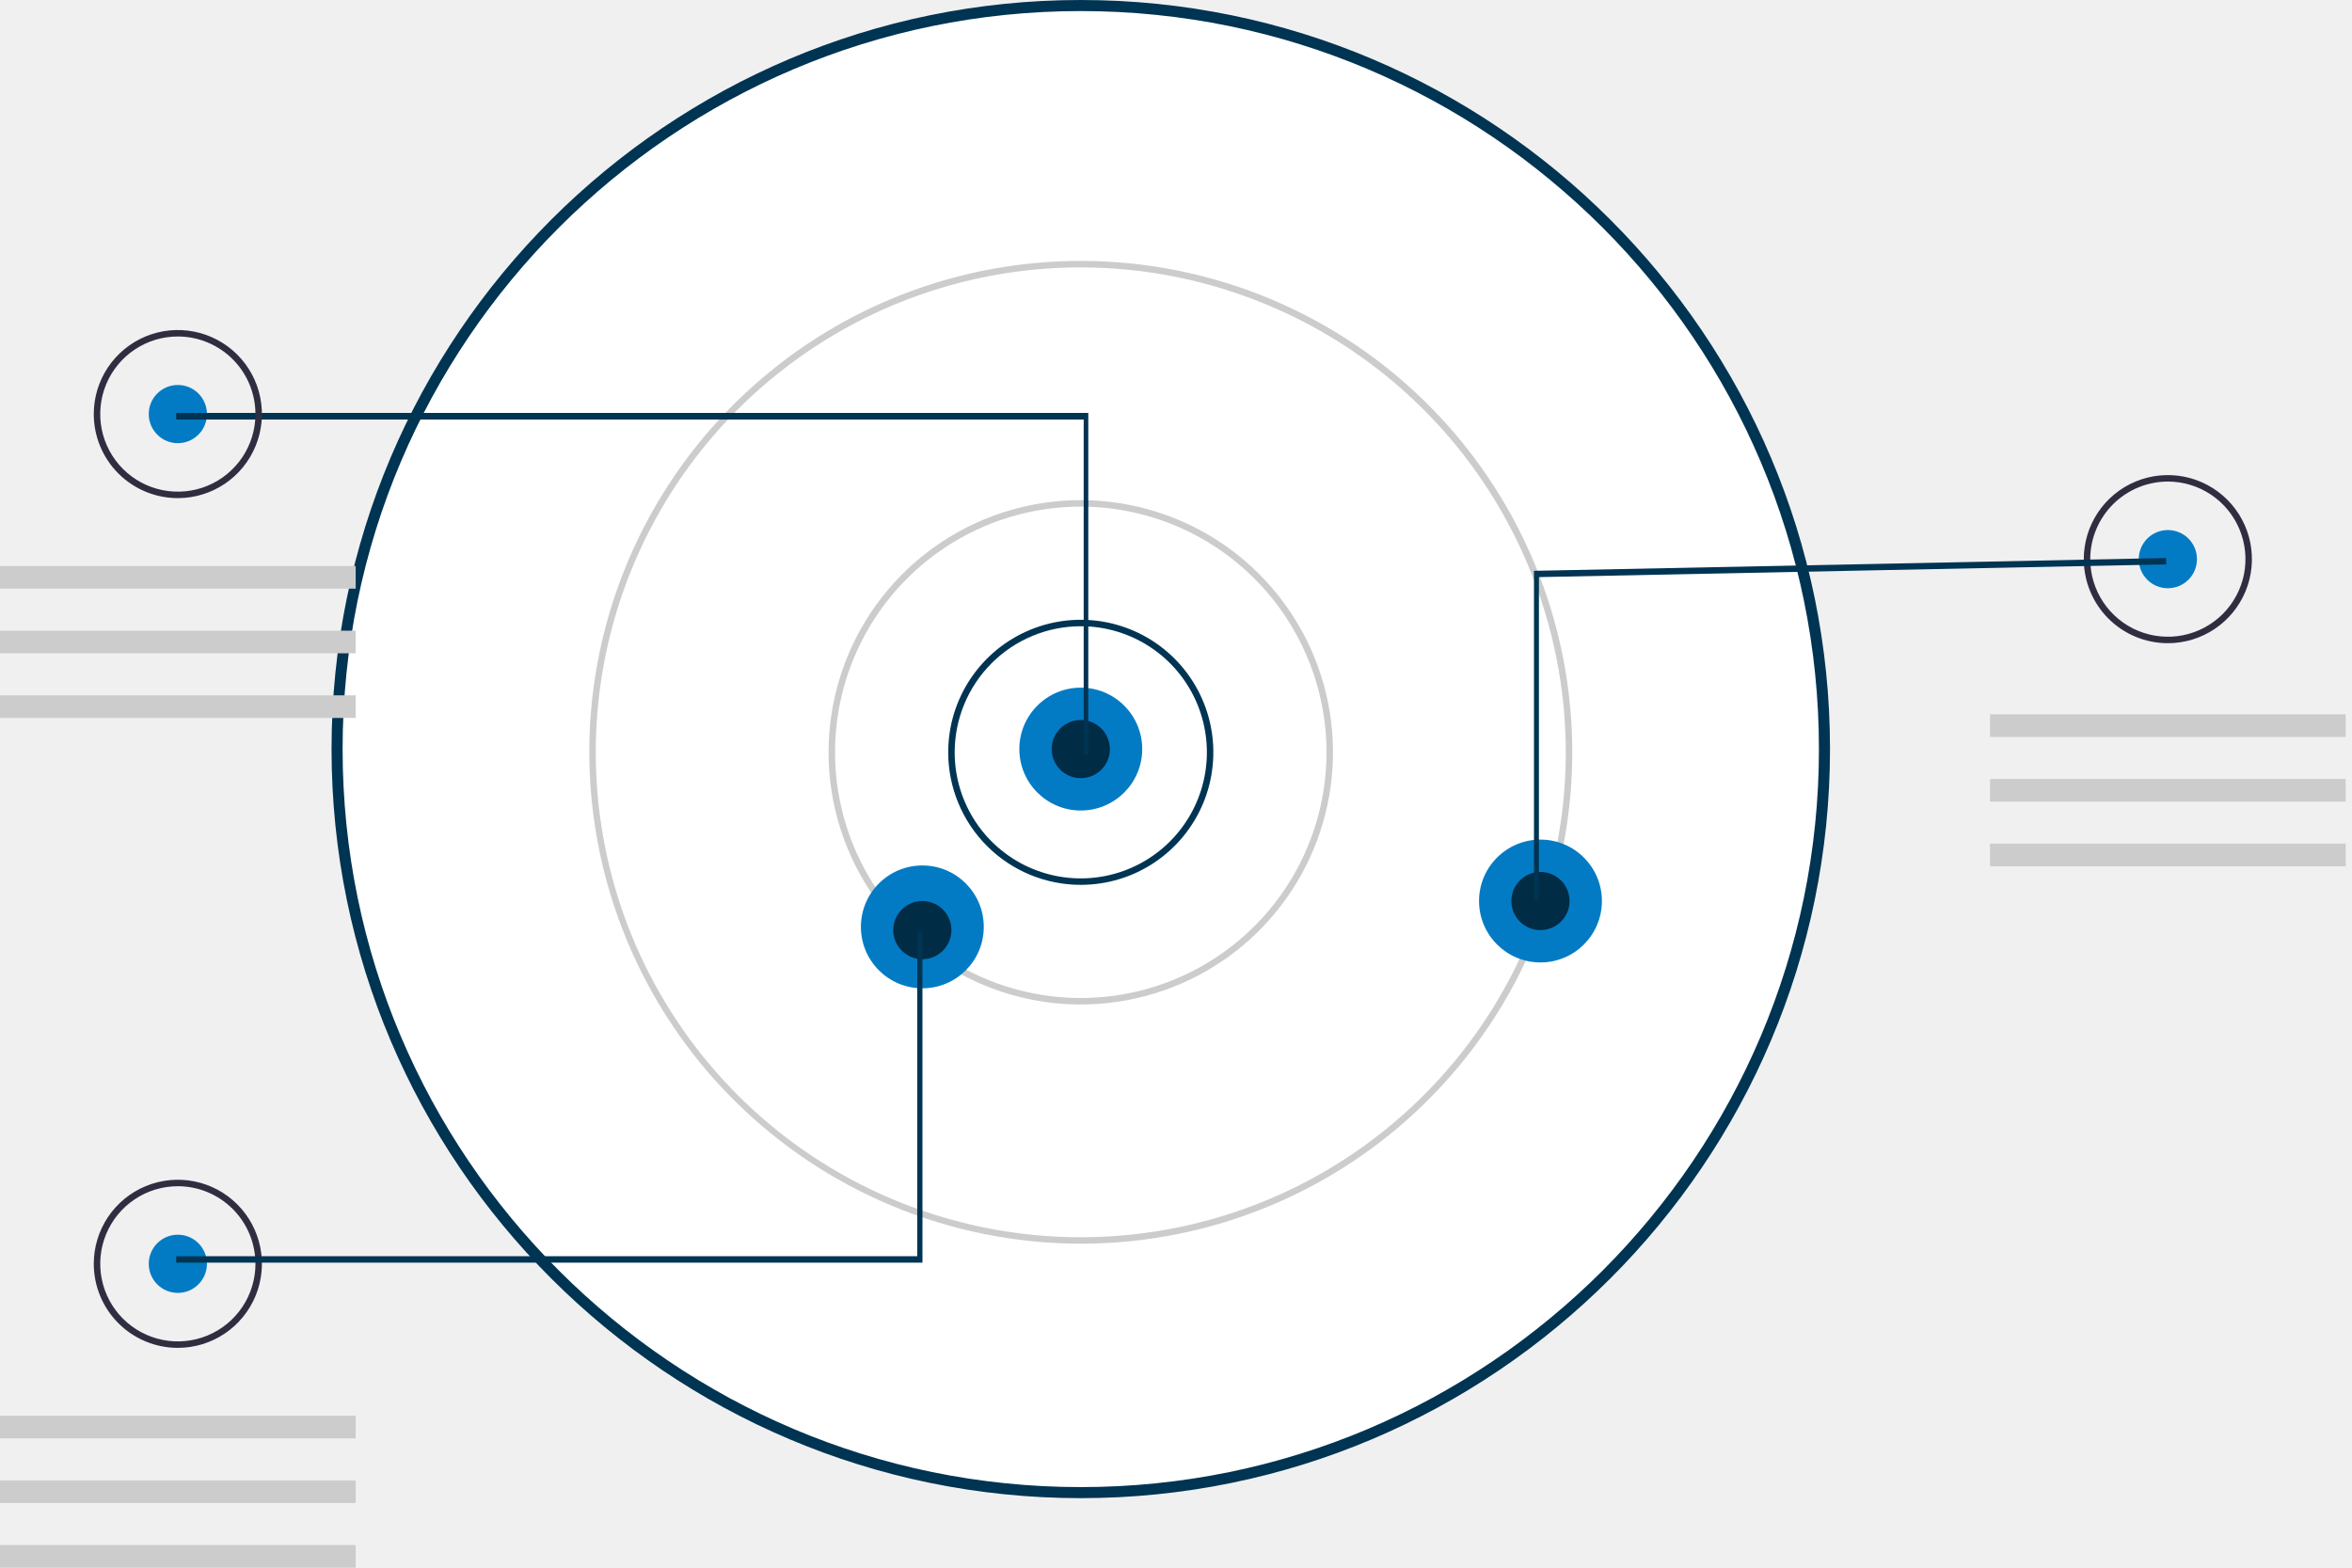
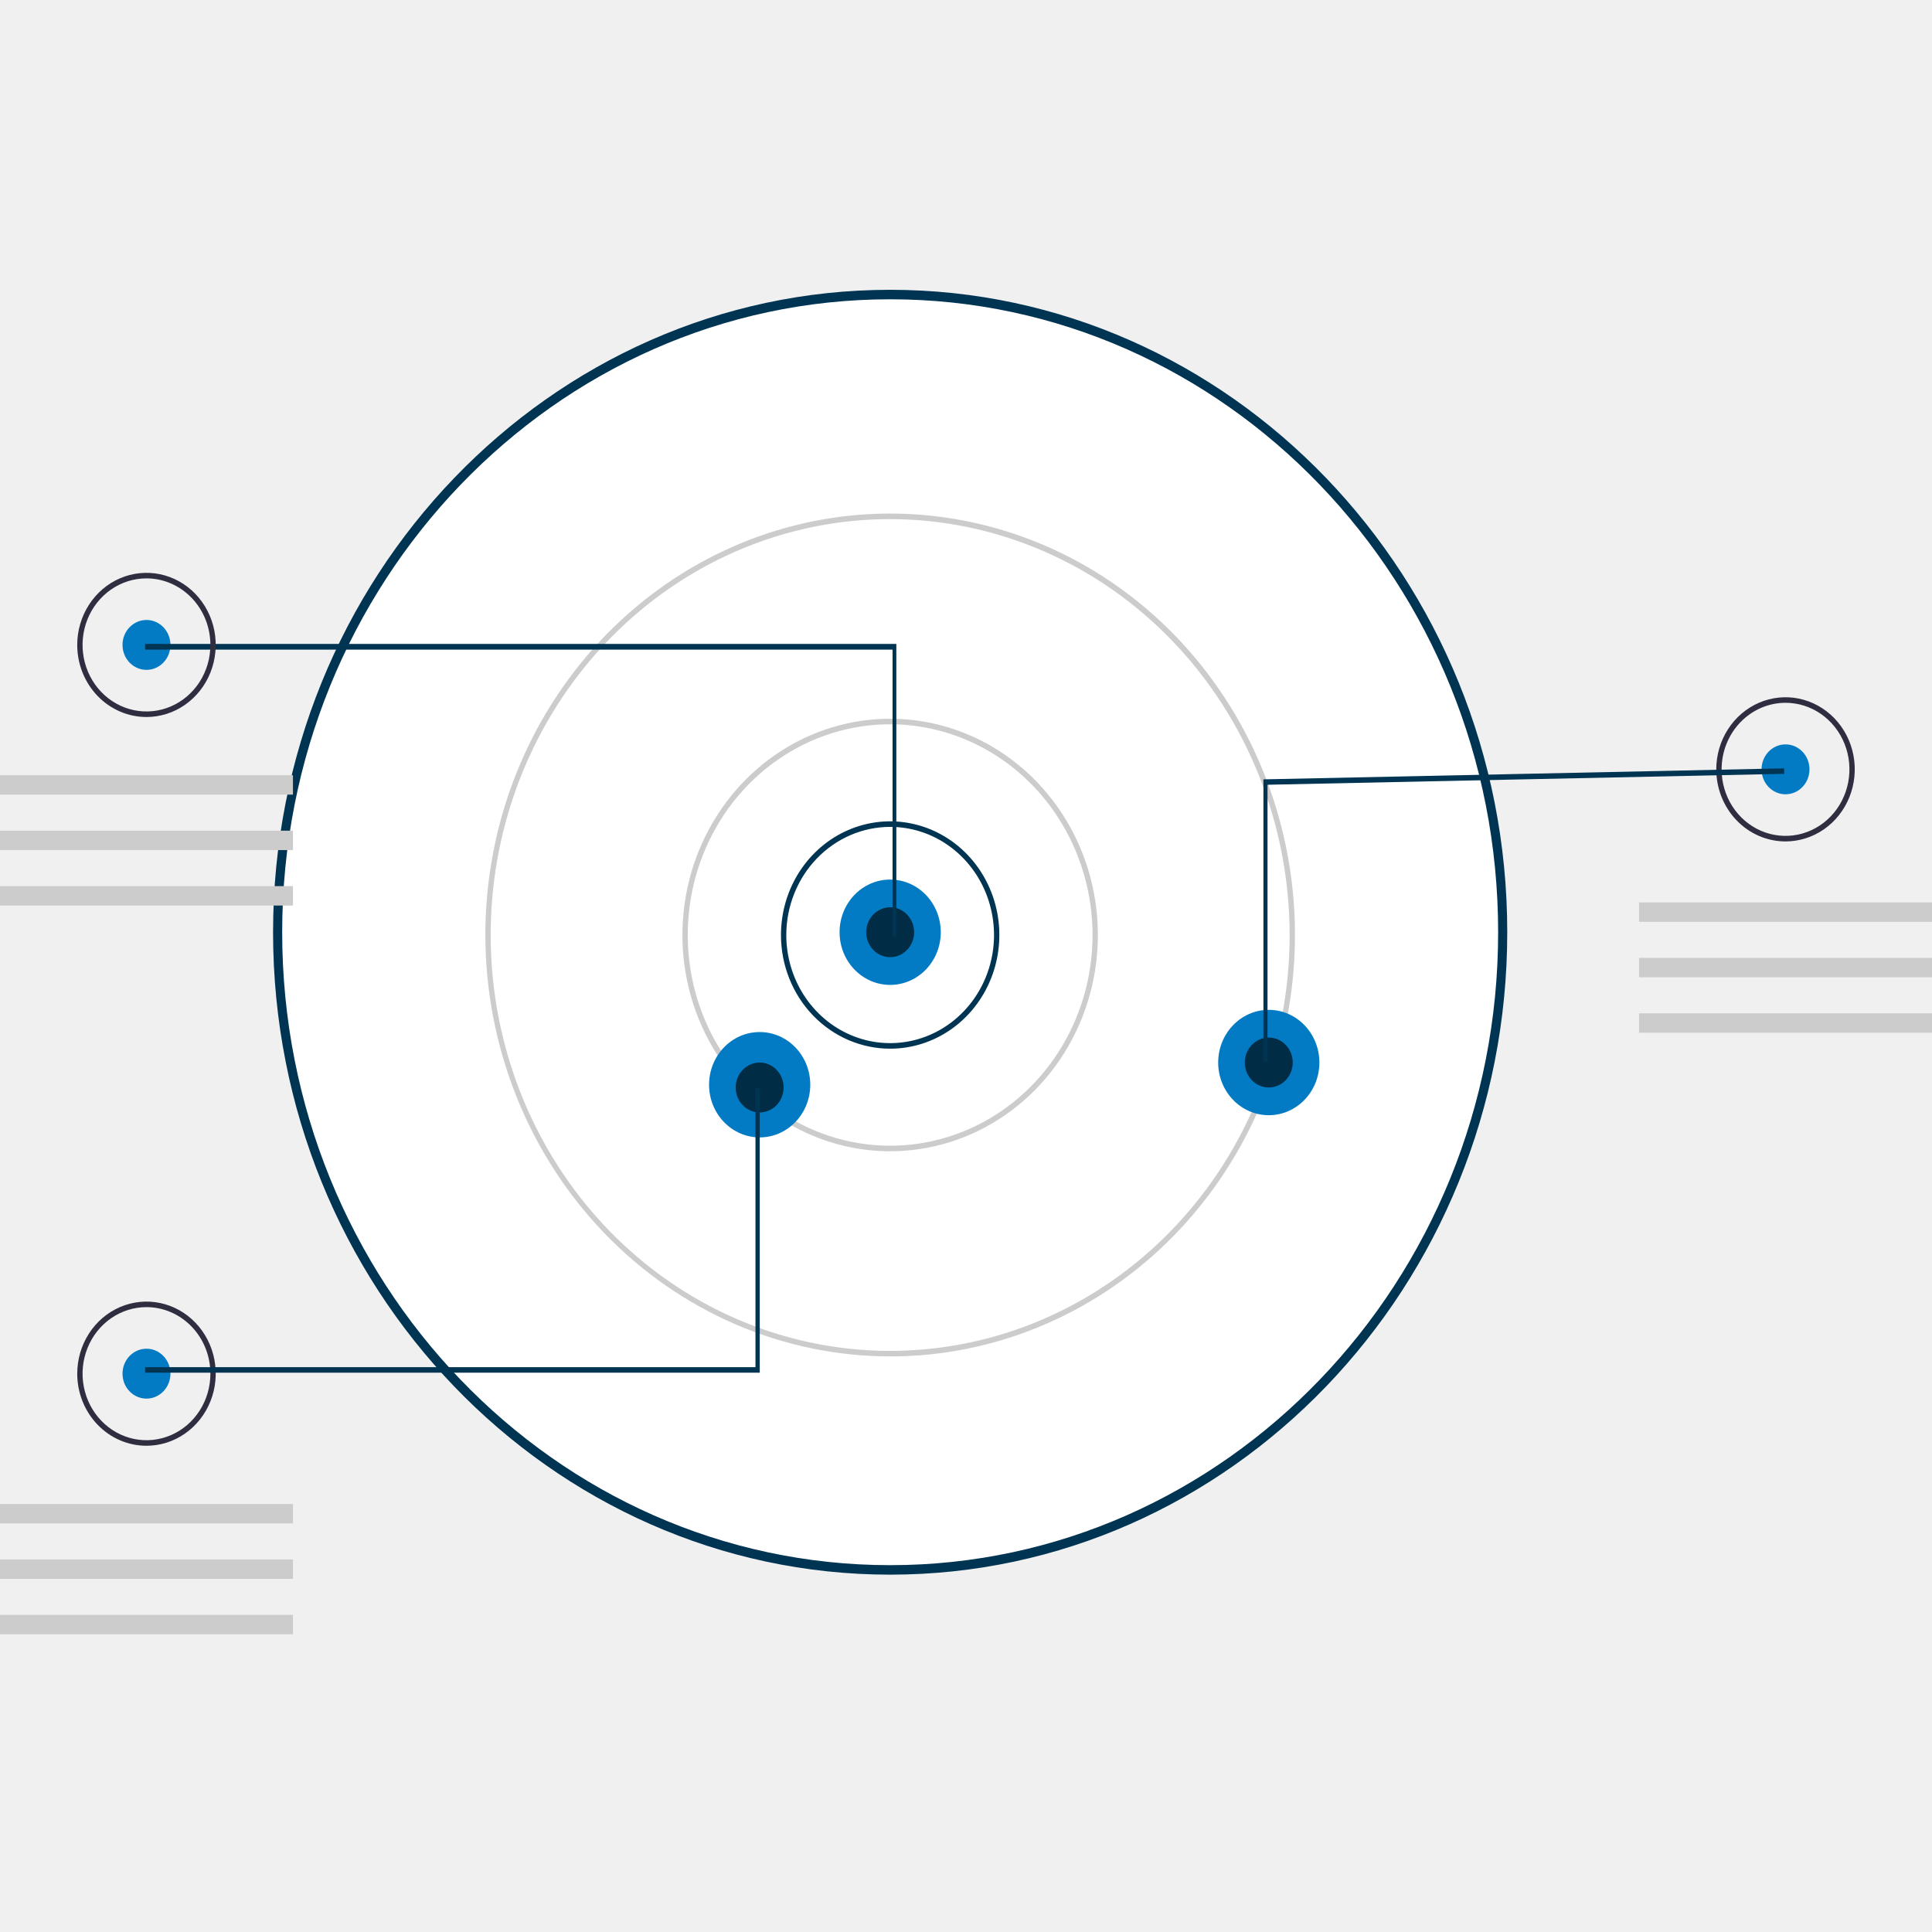
- <svg xmlns="http://www.w3.org/2000/svg" width="240" height="160" viewBox="0 0 240 160" fill="none">
-   <path d="M110.284 152.339C152.195 152.339 186.171 118.363 186.171 76.452C186.171 34.54 152.195 0.564 110.284 0.564C68.372 0.564 34.397 34.54 34.397 76.452C34.397 118.363 68.372 152.339 110.284 152.339Z" fill="white" />
-   <path d="M33.831 76.452C33.831 34.296 68.127 0 110.283 0C152.438 0 186.735 34.296 186.735 76.452C186.735 118.607 152.438 152.903 110.283 152.903C68.127 152.903 33.831 118.607 33.831 76.452ZM34.96 76.452C34.96 117.985 68.75 151.775 110.283 151.775C151.816 151.775 185.606 117.985 185.606 76.452C185.606 34.919 151.816 1.129 110.283 1.129C68.75 1.129 34.96 34.919 34.96 76.452H34.96Z" fill="#003453" />
-   <path d="M96.756 76.781C96.756 74.106 97.549 71.49 99.036 69.266C100.522 67.041 102.635 65.307 105.107 64.284C107.579 63.26 110.299 62.992 112.923 63.514C115.547 64.036 117.957 65.324 119.849 67.216C121.741 69.108 123.029 71.518 123.551 74.142C124.073 76.766 123.805 79.487 122.782 81.958C121.758 84.43 120.024 86.543 117.799 88.029C115.575 89.516 112.959 90.309 110.284 90.309C106.696 90.309 103.255 88.884 100.718 86.347C98.181 83.81 96.756 80.369 96.756 76.781V76.781ZM110.284 63.914C106.872 63.917 103.601 65.275 101.189 67.687C98.776 70.099 97.42 73.37 97.416 76.781C97.416 79.327 98.17 81.814 99.584 83.93C100.998 86.047 103.008 87.696 105.359 88.67C107.711 89.644 110.298 89.899 112.794 89.402C115.29 88.906 117.583 87.68 119.383 85.88C121.182 84.081 122.408 81.788 122.904 79.292C123.401 76.796 123.146 74.209 122.172 71.857C121.198 69.506 119.549 67.496 117.433 66.082C115.316 64.668 112.829 63.914 110.284 63.914Z" fill="#003453" />
-   <path d="M84.548 76.782C84.548 71.692 86.057 66.716 88.885 62.484C91.713 58.251 95.732 54.953 100.435 53.005C105.138 51.057 110.312 50.547 115.304 51.54C120.297 52.533 124.882 54.984 128.481 58.584C132.081 62.183 134.532 66.769 135.525 71.761C136.518 76.753 136.008 81.928 134.06 86.63C132.112 91.333 128.814 95.352 124.582 98.18C120.349 101.008 115.374 102.517 110.284 102.517C106.904 102.517 103.557 101.852 100.435 100.558C97.312 99.265 94.475 97.369 92.086 94.98C89.696 92.59 87.8 89.753 86.507 86.63C85.213 83.508 84.548 80.161 84.548 76.782V76.782ZM110.284 51.706C105.324 51.706 100.476 53.176 96.352 55.932C92.228 58.687 89.014 62.603 87.117 67.186C85.219 71.767 84.722 76.809 85.69 81.674C86.657 86.538 89.045 91.006 92.552 94.513C96.059 98.02 100.527 100.408 105.391 101.376C110.256 102.343 115.298 101.847 119.88 99.949C124.462 98.051 128.378 94.837 131.133 90.713C133.889 86.589 135.359 81.741 135.359 76.782C135.352 70.133 132.708 63.76 128.007 59.059C123.306 54.358 116.932 51.713 110.284 51.706Z" fill="#CCCCCC" />
-   <path d="M60.132 76.781C60.132 66.862 63.073 57.166 68.584 48.919C74.095 40.671 81.927 34.243 91.091 30.447C100.255 26.652 110.339 25.658 120.068 27.593C129.796 29.529 138.732 34.305 145.746 41.319C152.76 48.333 157.536 57.269 159.471 66.997C161.407 76.726 160.413 86.81 156.618 95.974C152.822 105.138 146.394 112.97 138.146 118.481C129.899 123.992 120.203 126.933 110.283 126.933C96.987 126.918 84.24 121.629 74.838 112.227C65.436 102.825 60.147 90.078 60.132 76.781ZM110.283 27.29C100.495 27.29 90.926 30.192 82.787 35.631C74.648 41.069 68.305 48.798 64.559 57.842C60.813 66.885 59.833 76.836 61.743 86.437C63.652 96.037 68.366 104.856 75.287 111.777C82.209 118.699 91.028 123.413 100.628 125.322C110.229 127.232 120.18 126.252 129.223 122.506C138.267 118.76 145.996 112.417 151.434 104.278C156.873 96.139 159.775 86.57 159.775 76.781C159.76 63.66 154.541 51.08 145.263 41.802C135.985 32.524 123.405 27.305 110.283 27.29Z" fill="#CCCCCC" />
-   <path d="M110.284 82.721C113.746 82.721 116.553 79.914 116.553 76.452C116.553 72.989 113.746 70.183 110.284 70.183C106.821 70.183 104.015 72.989 104.015 76.452C104.015 79.914 106.821 82.721 110.284 82.721Z" fill="#037BC4" />
-   <path d="M94.117 100.868C97.579 100.868 100.386 98.061 100.386 94.599C100.386 91.136 97.579 88.33 94.117 88.33C90.654 88.33 87.848 91.136 87.848 94.599C87.848 98.061 90.654 100.868 94.117 100.868Z" fill="#037BC4" />
-   <path d="M157.191 98.228C160.653 98.228 163.46 95.421 163.46 91.959C163.46 88.497 160.653 85.69 157.191 85.69C153.729 85.69 150.922 88.497 150.922 91.959C150.922 95.421 153.729 98.228 157.191 98.228Z" fill="#037BC4" />
-   <path d="M110.284 79.421C111.924 79.421 113.253 78.092 113.253 76.452C113.253 74.811 111.924 73.482 110.284 73.482C108.644 73.482 107.314 74.811 107.314 76.452C107.314 78.092 108.644 79.421 110.284 79.421Z" fill="#002C46" />
-   <path d="M157.19 94.928C158.83 94.928 160.16 93.599 160.16 91.959C160.16 90.319 158.83 88.99 157.19 88.99C155.55 88.99 154.221 90.319 154.221 91.959C154.221 93.599 155.55 94.928 157.19 94.928Z" fill="#002C46" />
-   <path d="M94.116 97.898C95.756 97.898 97.085 96.569 97.085 94.928C97.085 93.288 95.756 91.959 94.116 91.959C92.476 91.959 91.147 93.288 91.147 94.928C91.147 96.569 92.476 97.898 94.116 97.898Z" fill="#002C46" />
-   <path d="M18.147 45.23C19.787 45.23 21.117 43.9 21.117 42.26C21.117 40.62 19.787 39.291 18.147 39.291C16.507 39.291 15.178 40.62 15.178 42.26C15.178 43.9 16.507 45.23 18.147 45.23Z" fill="#037BC4" />
-   <path d="M110.581 42.821H17.98V42.143H111.05V77.044H110.581V42.821Z" fill="#003453" />
-   <path d="M9.568 42.26C9.568 40.564 10.072 38.905 11.014 37.494C11.957 36.084 13.296 34.984 14.864 34.335C16.432 33.685 18.156 33.516 19.82 33.847C21.485 34.178 23.013 34.995 24.213 36.194C25.413 37.394 26.23 38.923 26.561 40.587C26.892 42.251 26.722 43.976 26.073 45.543C25.423 47.111 24.324 48.451 22.913 49.393C21.502 50.336 19.844 50.839 18.147 50.839C17.02 50.839 15.905 50.617 14.864 50.186C13.823 49.755 12.878 49.123 12.081 48.326C11.284 47.53 10.652 46.584 10.221 45.543C9.79 44.502 9.568 43.387 9.568 42.26ZM18.147 34.342C16.581 34.342 15.05 34.806 13.748 35.676C12.445 36.546 11.43 37.783 10.831 39.23C10.232 40.677 10.075 42.269 10.38 43.805C10.686 45.341 11.44 46.752 12.548 47.86C13.655 48.967 15.066 49.721 16.602 50.027C18.138 50.333 19.73 50.176 21.177 49.576C22.624 48.977 23.861 47.962 24.731 46.66C25.601 45.358 26.066 43.827 26.066 42.26C26.063 40.161 25.228 38.148 23.744 36.664C22.259 35.179 20.246 34.344 18.147 34.342Z" fill="#2F2E41" />
-   <path d="M18.147 131.955C19.787 131.955 21.117 130.625 21.117 128.985C21.117 127.345 19.787 126.016 18.147 126.016C16.507 126.016 15.178 127.345 15.178 128.985C15.178 130.625 16.507 131.955 18.147 131.955Z" fill="#037BC4" />
-   <path d="M9.569 128.985C9.569 127.289 10.072 125.63 11.015 124.219C11.958 122.808 13.297 121.709 14.865 121.06C16.433 120.41 18.157 120.24 19.822 120.571C21.486 120.902 23.014 121.72 24.214 122.919C25.414 124.119 26.231 125.648 26.562 127.312C26.893 128.976 26.723 130.701 26.073 132.268C25.424 133.836 24.325 135.175 22.914 136.118C21.503 137.061 19.845 137.564 18.148 137.564C15.873 137.564 13.691 136.66 12.082 135.051C10.473 133.442 9.569 131.26 9.569 128.985ZM18.148 121.067C16.582 121.067 15.051 121.531 13.748 122.401C12.446 123.271 11.431 124.508 10.832 125.955C10.233 127.402 10.076 128.994 10.381 130.53C10.687 132.066 11.441 133.477 12.549 134.585C13.656 135.692 15.067 136.446 16.603 136.752C18.139 137.057 19.731 136.9 21.178 136.301C22.625 135.702 23.862 134.687 24.732 133.385C25.602 132.082 26.067 130.551 26.067 128.985C26.064 126.886 25.229 124.873 23.745 123.389C22.26 121.904 20.247 121.069 18.148 121.067Z" fill="#2F2E41" />
-   <path d="M221.21 60.036C222.85 60.036 224.179 58.707 224.179 57.067C224.179 55.427 222.85 54.097 221.21 54.097C219.57 54.097 218.24 55.427 218.24 57.067C218.24 58.707 219.57 60.036 221.21 60.036Z" fill="#037BC4" />
-   <path d="M212.631 57.067C212.631 55.37 213.134 53.712 214.077 52.301C215.019 50.89 216.359 49.791 217.927 49.142C219.494 48.492 221.219 48.322 222.883 48.653C224.547 48.984 226.076 49.801 227.275 51.001C228.475 52.201 229.292 53.729 229.623 55.394C229.954 57.057 229.784 58.782 229.135 60.35C228.486 61.917 227.386 63.257 225.975 64.2C224.565 65.142 222.906 65.646 221.209 65.646C220.083 65.646 218.967 65.424 217.927 64.993C216.886 64.561 215.94 63.93 215.143 63.133C214.347 62.336 213.715 61.391 213.284 60.35C212.853 59.309 212.631 58.194 212.631 57.067ZM221.209 49.148C219.11 49.151 217.097 49.986 215.613 51.47C214.128 52.955 213.293 54.968 213.291 57.067C213.291 58.633 213.755 60.164 214.625 61.466C215.495 62.769 216.732 63.784 218.179 64.383C219.626 64.982 221.218 65.139 222.754 64.834C224.29 64.528 225.701 63.774 226.809 62.666C227.916 61.559 228.67 60.148 228.976 58.612C229.282 57.076 229.125 55.484 228.525 54.037C227.926 52.59 226.911 51.353 225.609 50.483C224.307 49.613 222.776 49.148 221.209 49.148V49.148Z" fill="#2F2E41" />
-   <path d="M156.527 58.259L221.034 56.95L221.042 57.601L157.033 58.901V91.851H156.527V58.259Z" fill="#003453" />
-   <path d="M17.98 128.211H93.597V95.024H94.128V128.868H17.98V128.211Z" fill="#003453" />
-   <path d="M36.294 57.768H0V60.077H36.294V57.768Z" fill="#CCCCCC" />
-   <path d="M36.294 64.367H0V66.676H36.294V64.367Z" fill="#CCCCCC" />
-   <path d="M36.294 70.966H0V73.275H36.294V70.966Z" fill="#CCCCCC" />
-   <path d="M36.294 144.493H0V146.802H36.294V144.493Z" fill="#CCCCCC" />
-   <path d="M36.294 151.092H0V153.401H36.294V151.092Z" fill="#CCCCCC" />
-   <path d="M36.294 157.69H0V160H36.294V157.69Z" fill="#CCCCCC" />
-   <path d="M239.357 72.904H203.063V75.214H239.357V72.904Z" fill="#CCCCCC" />
-   <path d="M239.357 79.503H203.063V81.813H239.357V79.503Z" fill="#CCCCCC" />
-   <path d="M239.357 86.102H203.063V88.412H239.357V86.102Z" fill="#CCCCCC" />
+ <svg xmlns="http://www.w3.org/2000/svg" width="180" height="180" viewBox="0 0 180 180" fill="none">
+   <path d="M82.934 146.265C114.452 146.265 140.003 119.666 140.003 86.853C140.003 54.041 114.452 27.442 82.934 27.442C51.416 27.442 25.866 54.041 25.866 86.853C25.866 119.666 51.416 146.265 82.934 146.265Z" fill="white" />
+   <path d="M25.441 86.854C25.441 53.85 51.233 27 82.934 27C114.636 27 140.427 53.85 140.427 86.854C140.427 119.857 114.636 146.707 82.934 146.707C51.233 146.707 25.441 119.857 25.441 86.854ZM26.29 86.854C26.29 119.37 51.701 145.823 82.934 145.823C114.168 145.823 139.578 119.37 139.578 86.854C139.578 54.338 114.168 27.884 82.934 27.884C51.701 27.884 26.29 54.338 26.29 86.854H26.29Z" fill="#003453" />
+   <path d="M72.761 87.112C72.761 85.017 73.357 82.969 74.475 81.228C75.593 79.486 77.182 78.129 79.041 77.327C80.9 76.526 82.945 76.316 84.918 76.725C86.892 77.133 88.704 78.142 90.127 79.623C91.55 81.104 92.519 82.991 92.911 85.046C93.304 87.1 93.102 89.23 92.332 91.165C91.562 93.1 90.259 94.754 88.586 95.918C86.913 97.081 84.946 97.703 82.934 97.703C80.236 97.703 77.648 96.587 75.74 94.601C73.832 92.614 72.761 89.921 72.761 87.112V87.112ZM82.934 77.038C80.368 77.041 77.909 78.103 76.094 79.992C74.28 81.88 73.26 84.441 73.257 87.112V87.112C73.257 89.104 73.825 91.052 74.888 92.709C75.951 94.365 77.462 95.657 79.231 96.419C80.999 97.182 82.945 97.381 84.822 96.992C86.699 96.604 88.423 95.644 89.776 94.235C91.13 92.826 92.051 91.031 92.425 89.077C92.798 87.123 92.606 85.097 91.874 83.257C91.142 81.416 89.901 79.842 88.31 78.735C86.719 77.629 84.848 77.038 82.934 77.038V77.038Z" fill="#003453" />
+   <path d="M63.58 87.112C63.58 83.127 64.715 79.231 66.842 75.918C68.968 72.605 71.991 70.022 75.527 68.497C79.064 66.972 82.955 66.573 86.709 67.351C90.464 68.128 93.912 70.047 96.619 72.865C99.325 75.683 101.169 79.273 101.915 83.181C102.662 87.09 102.279 91.141 100.814 94.822C99.349 98.504 96.869 101.651 93.686 103.865C90.503 106.078 86.761 107.26 82.934 107.26C80.392 107.26 77.875 106.739 75.527 105.726C73.179 104.714 71.046 103.23 69.249 101.359C67.451 99.488 66.026 97.267 65.053 94.822C64.081 92.378 63.58 89.758 63.58 87.112V87.112ZM82.934 67.48C79.204 67.48 75.558 68.632 72.457 70.789C69.356 72.946 66.939 76.012 65.512 79.599C64.085 83.186 63.711 87.134 64.439 90.942C65.166 94.75 66.962 98.248 69.6 100.994C72.237 103.739 75.597 105.609 79.255 106.366C82.913 107.124 86.704 106.735 90.15 105.249C93.596 103.763 96.541 101.247 98.613 98.019C100.685 94.79 101.791 90.995 101.791 87.112C101.785 81.907 99.797 76.917 96.262 73.237C92.726 69.556 87.933 67.486 82.934 67.48Z" fill="#CCCCCC" />
+   <path d="M45.22 87.112C45.22 79.346 47.432 71.755 51.576 65.298C55.72 58.841 61.61 53.809 68.502 50.837C75.393 47.865 82.976 47.088 90.292 48.603C97.608 50.118 104.328 53.857 109.603 59.348C114.877 64.84 118.469 71.835 119.924 79.452C121.38 87.068 120.633 94.963 117.778 102.137C114.924 109.312 110.09 115.444 103.888 119.758C97.685 124.072 90.394 126.375 82.934 126.375C72.935 126.363 63.349 122.223 56.279 114.862C49.208 107.501 45.231 97.522 45.22 87.112V87.112ZM82.934 48.365C75.573 48.365 68.377 50.638 62.257 54.895C56.136 59.153 51.366 65.204 48.549 72.284C45.732 79.364 44.995 87.155 46.431 94.671C47.867 102.187 51.412 109.091 56.617 114.51C61.822 119.929 68.454 123.619 75.673 125.114C82.893 126.609 90.376 125.842 97.177 122.909C103.978 119.976 109.791 115.01 113.88 108.638C117.97 102.266 120.153 94.775 120.153 87.112C120.142 76.839 116.217 66.99 109.239 59.727C102.262 52.463 92.802 48.377 82.934 48.365V48.365Z" fill="#CCCCCC" />
+   <path d="M82.935 91.761C85.539 91.761 87.649 89.564 87.649 86.853C87.649 84.143 85.539 81.946 82.935 81.946C80.331 81.946 78.221 84.143 78.221 86.853C78.221 89.564 80.331 91.761 82.935 91.761Z" fill="#037BC4" />
+   <path d="M70.777 105.969C73.38 105.969 75.491 103.771 75.491 101.061C75.491 98.35 73.38 96.153 70.777 96.153C68.173 96.153 66.062 98.35 66.062 101.061C66.062 103.771 68.173 105.969 70.777 105.969Z" fill="#037BC4" />
+   <path d="M118.209 103.902C120.813 103.902 122.924 101.705 122.924 98.994C122.924 96.284 120.813 94.086 118.209 94.086C115.606 94.086 113.495 96.284 113.495 98.994C113.495 101.705 115.606 103.902 118.209 103.902Z" fill="#037BC4" />
+   <path d="M82.935 89.178C84.169 89.178 85.168 88.137 85.168 86.853C85.168 85.57 84.169 84.529 82.935 84.529C81.702 84.529 80.702 85.57 80.702 86.853C80.702 88.137 81.702 89.178 82.935 89.178Z" fill="#002C46" />
+   <path d="M118.209 101.319C119.442 101.319 120.442 100.278 120.442 98.994C120.442 97.71 119.442 96.669 118.209 96.669C116.975 96.669 115.976 97.71 115.976 98.994C115.976 100.278 116.975 101.319 118.209 101.319Z" fill="#002C46" />
+   <path d="M70.775 103.644C72.008 103.644 73.008 102.603 73.008 101.319C73.008 100.035 72.008 98.994 70.775 98.994C69.542 98.994 68.542 100.035 68.542 101.319C68.542 102.603 69.542 103.644 70.775 103.644Z" fill="#002C46" />
+   <path d="M13.647 62.41C14.88 62.41 15.88 61.369 15.88 60.085C15.88 58.801 14.88 57.761 13.647 57.761C12.414 57.761 11.414 58.801 11.414 60.085C11.414 61.369 12.414 62.41 13.647 62.41Z" fill="#037BC4" />
+   <path d="M83.157 60.524H13.52V59.993H83.51V87.317H83.157V60.524Z" fill="#003453" />
+   <path d="M7.195 60.085C7.195 58.757 7.574 57.459 8.283 56.354C8.991 55.25 9.999 54.389 11.178 53.88C12.357 53.372 13.654 53.239 14.905 53.498C16.157 53.758 17.306 54.397 18.208 55.336C19.11 56.276 19.725 57.472 19.974 58.775C20.223 60.078 20.095 61.428 19.607 62.656C19.118 63.883 18.291 64.932 17.231 65.67C16.17 66.408 14.922 66.802 13.646 66.802C12.799 66.802 11.96 66.628 11.178 66.29C10.395 65.953 9.684 65.458 9.085 64.834C8.486 64.211 8.011 63.47 7.686 62.656C7.362 61.841 7.195 60.967 7.195 60.085V60.085ZM13.646 53.886C12.469 53.886 11.317 54.249 10.338 54.931C9.359 55.612 8.596 56.58 8.145 57.713C7.694 58.846 7.576 60.092 7.806 61.295C8.036 62.497 8.603 63.602 9.436 64.469C10.268 65.336 11.33 65.927 12.485 66.166C13.64 66.405 14.837 66.282 15.925 65.813C17.014 65.344 17.944 64.549 18.598 63.53C19.252 62.51 19.601 61.312 19.601 60.085C19.6 58.442 18.972 56.866 17.855 55.704C16.739 54.542 15.225 53.888 13.646 53.886V53.886Z" fill="#2F2E41" />
+   <path d="M13.647 130.306C14.88 130.306 15.88 129.266 15.88 127.982C15.88 126.698 14.88 125.657 13.647 125.657C12.414 125.657 11.414 126.698 11.414 127.982C11.414 129.266 12.414 130.306 13.647 130.306Z" fill="#037BC4" />
+   <path d="M7.196 127.982C7.196 126.653 7.575 125.355 8.284 124.25C8.992 123.146 10 122.285 11.179 121.777C12.357 121.269 13.655 121.136 14.906 121.395C16.157 121.654 17.307 122.293 18.209 123.233C19.111 124.172 19.726 125.369 19.975 126.671C20.224 127.974 20.096 129.325 19.608 130.552C19.119 131.779 18.293 132.828 17.232 133.566C16.171 134.304 14.923 134.698 13.648 134.698C11.937 134.698 10.296 133.99 9.086 132.731C7.876 131.471 7.196 129.763 7.196 127.982V127.982ZM13.648 121.782C12.47 121.782 11.318 122.146 10.339 122.827C9.36 123.508 8.597 124.476 8.146 125.609C7.695 126.742 7.577 127.989 7.807 129.191C8.037 130.394 8.604 131.498 9.437 132.365C10.27 133.232 11.331 133.823 12.486 134.062C13.641 134.301 14.838 134.179 15.926 133.709C17.014 133.24 17.945 132.445 18.599 131.426C19.253 130.406 19.602 129.208 19.602 127.982C19.601 126.338 18.973 124.762 17.856 123.6C16.74 122.438 15.226 121.784 13.648 121.782Z" fill="#2F2E41" />
+   <path d="M166.353 74.002C167.587 74.002 168.586 72.961 168.586 71.677C168.586 70.393 167.587 69.353 166.353 69.353C165.12 69.353 164.12 70.393 164.12 71.677C164.12 72.961 165.12 74.002 166.353 74.002Z" fill="#037BC4" />
+   <path d="M159.901 71.677C159.901 70.349 160.28 69.051 160.989 67.946C161.697 66.842 162.705 65.981 163.884 65.472C165.063 64.964 166.36 64.831 167.611 65.09C168.863 65.35 170.012 65.989 170.914 66.928C171.816 67.868 172.431 69.064 172.68 70.367C172.929 71.67 172.801 73.02 172.313 74.248C171.824 75.475 170.998 76.524 169.937 77.262C168.876 78 167.628 78.394 166.353 78.394C165.505 78.394 164.666 78.22 163.884 77.882C163.101 77.545 162.39 77.05 161.791 76.426C161.192 75.803 160.717 75.062 160.392 74.248C160.068 73.433 159.901 72.559 159.901 71.677V71.677ZM166.353 65.478C164.774 65.48 163.26 66.134 162.144 67.296C161.027 68.458 160.399 70.034 160.398 71.677V71.677C160.398 72.904 160.747 74.102 161.401 75.122C162.056 76.141 162.986 76.936 164.074 77.405C165.162 77.874 166.359 77.997 167.514 77.758C168.669 77.519 169.731 76.928 170.563 76.061C171.396 75.194 171.963 74.089 172.193 72.887C172.423 71.684 172.305 70.438 171.854 69.305C171.404 68.172 170.64 67.204 169.661 66.523C168.682 65.841 167.53 65.478 166.353 65.478V65.478Z" fill="#2F2E41" />
+   <path d="M117.711 72.611L166.221 71.585L166.227 72.096L118.091 73.113V98.909H117.711V72.611Z" fill="#003453" />
+   <path d="M13.52 127.376H70.385V101.394H70.784V127.89H13.52V127.376Z" fill="#003453" />
+   <path d="M27.294 72.226H0V74.034H27.294V72.226Z" fill="#CCCCCC" />
+   <path d="M27.294 77.392H0V79.201H27.294V77.392Z" fill="#CCCCCC" />
+   <path d="M27.294 82.558H0V84.367H27.294V82.558Z" fill="#CCCCCC" />
+   <path d="M27.294 140.122H0V141.93H27.294V140.122Z" fill="#CCCCCC" />
+   <path d="M27.294 145.289H0V147.097H27.294V145.289Z" fill="#CCCCCC" />
+   <path d="M27.294 150.455H0V152.263H27.294V150.455Z" fill="#CCCCCC" />
+   <path d="M180 84.076H152.706V85.885H180V84.076Z" fill="#CCCCCC" />
+   <path d="M180 89.243H152.706V91.051H180V89.243Z" fill="#CCCCCC" />
+   <path d="M180 94.409H152.706V96.217H180V94.409Z" fill="#CCCCCC" />
</svg>
